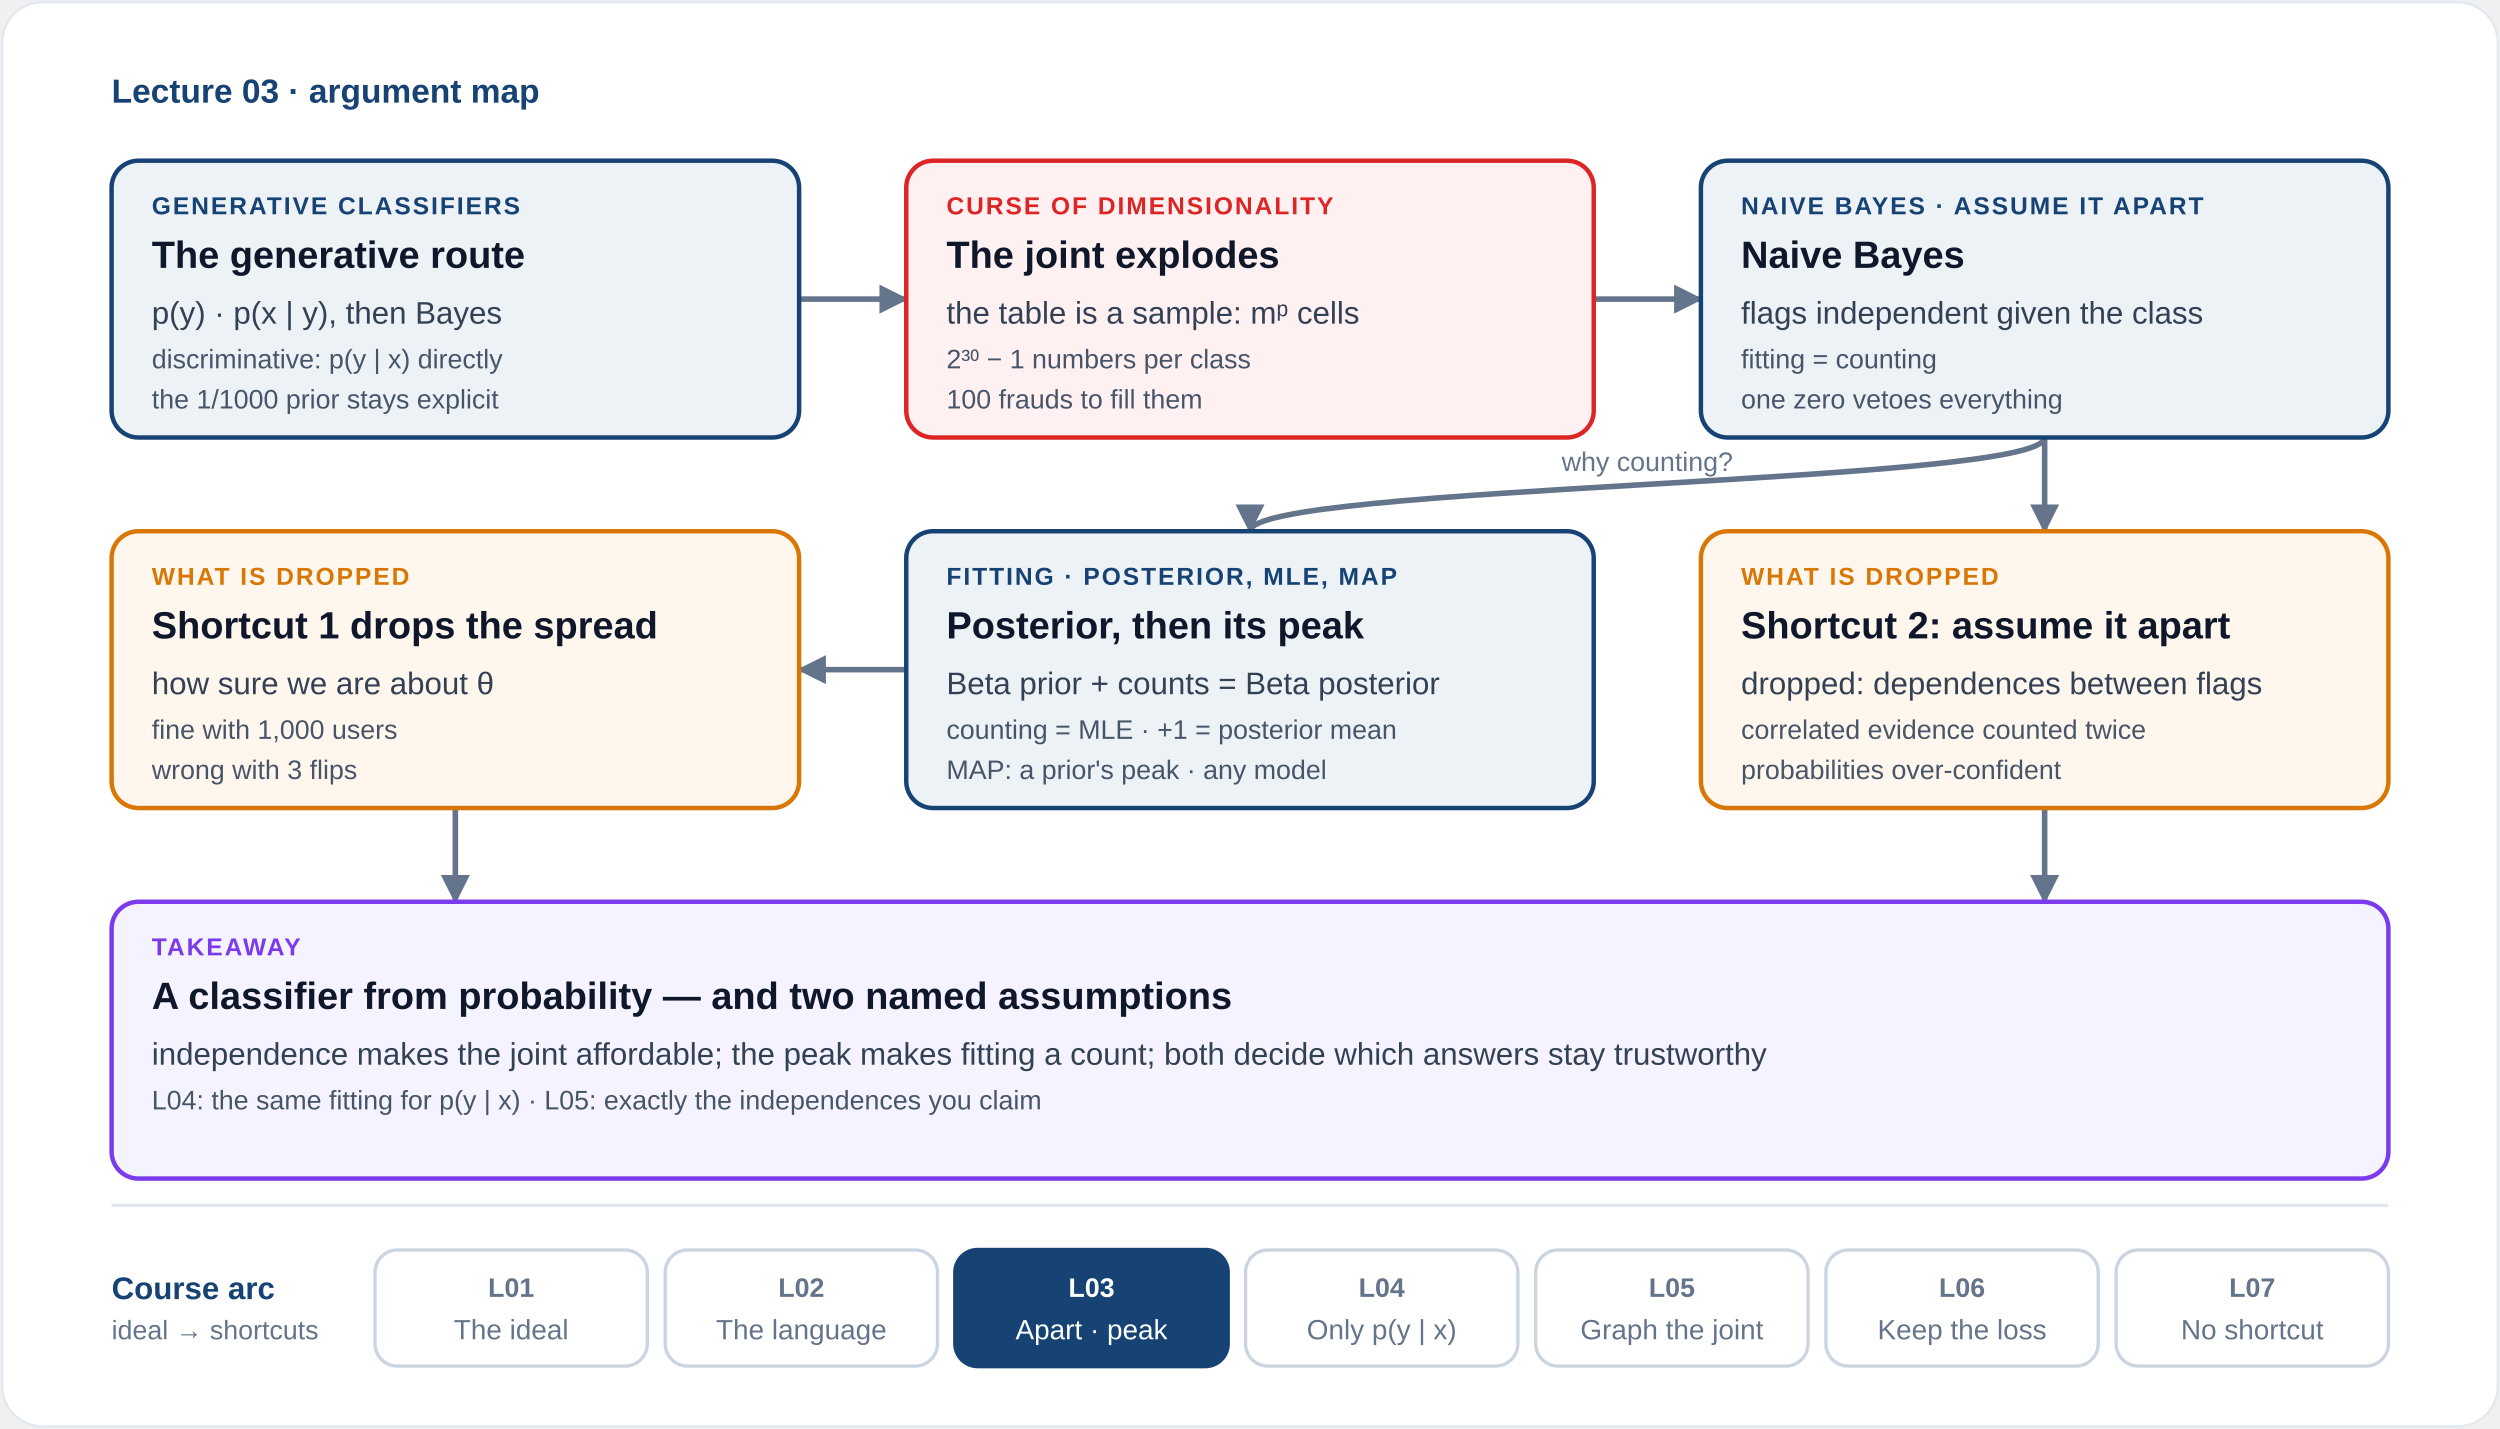
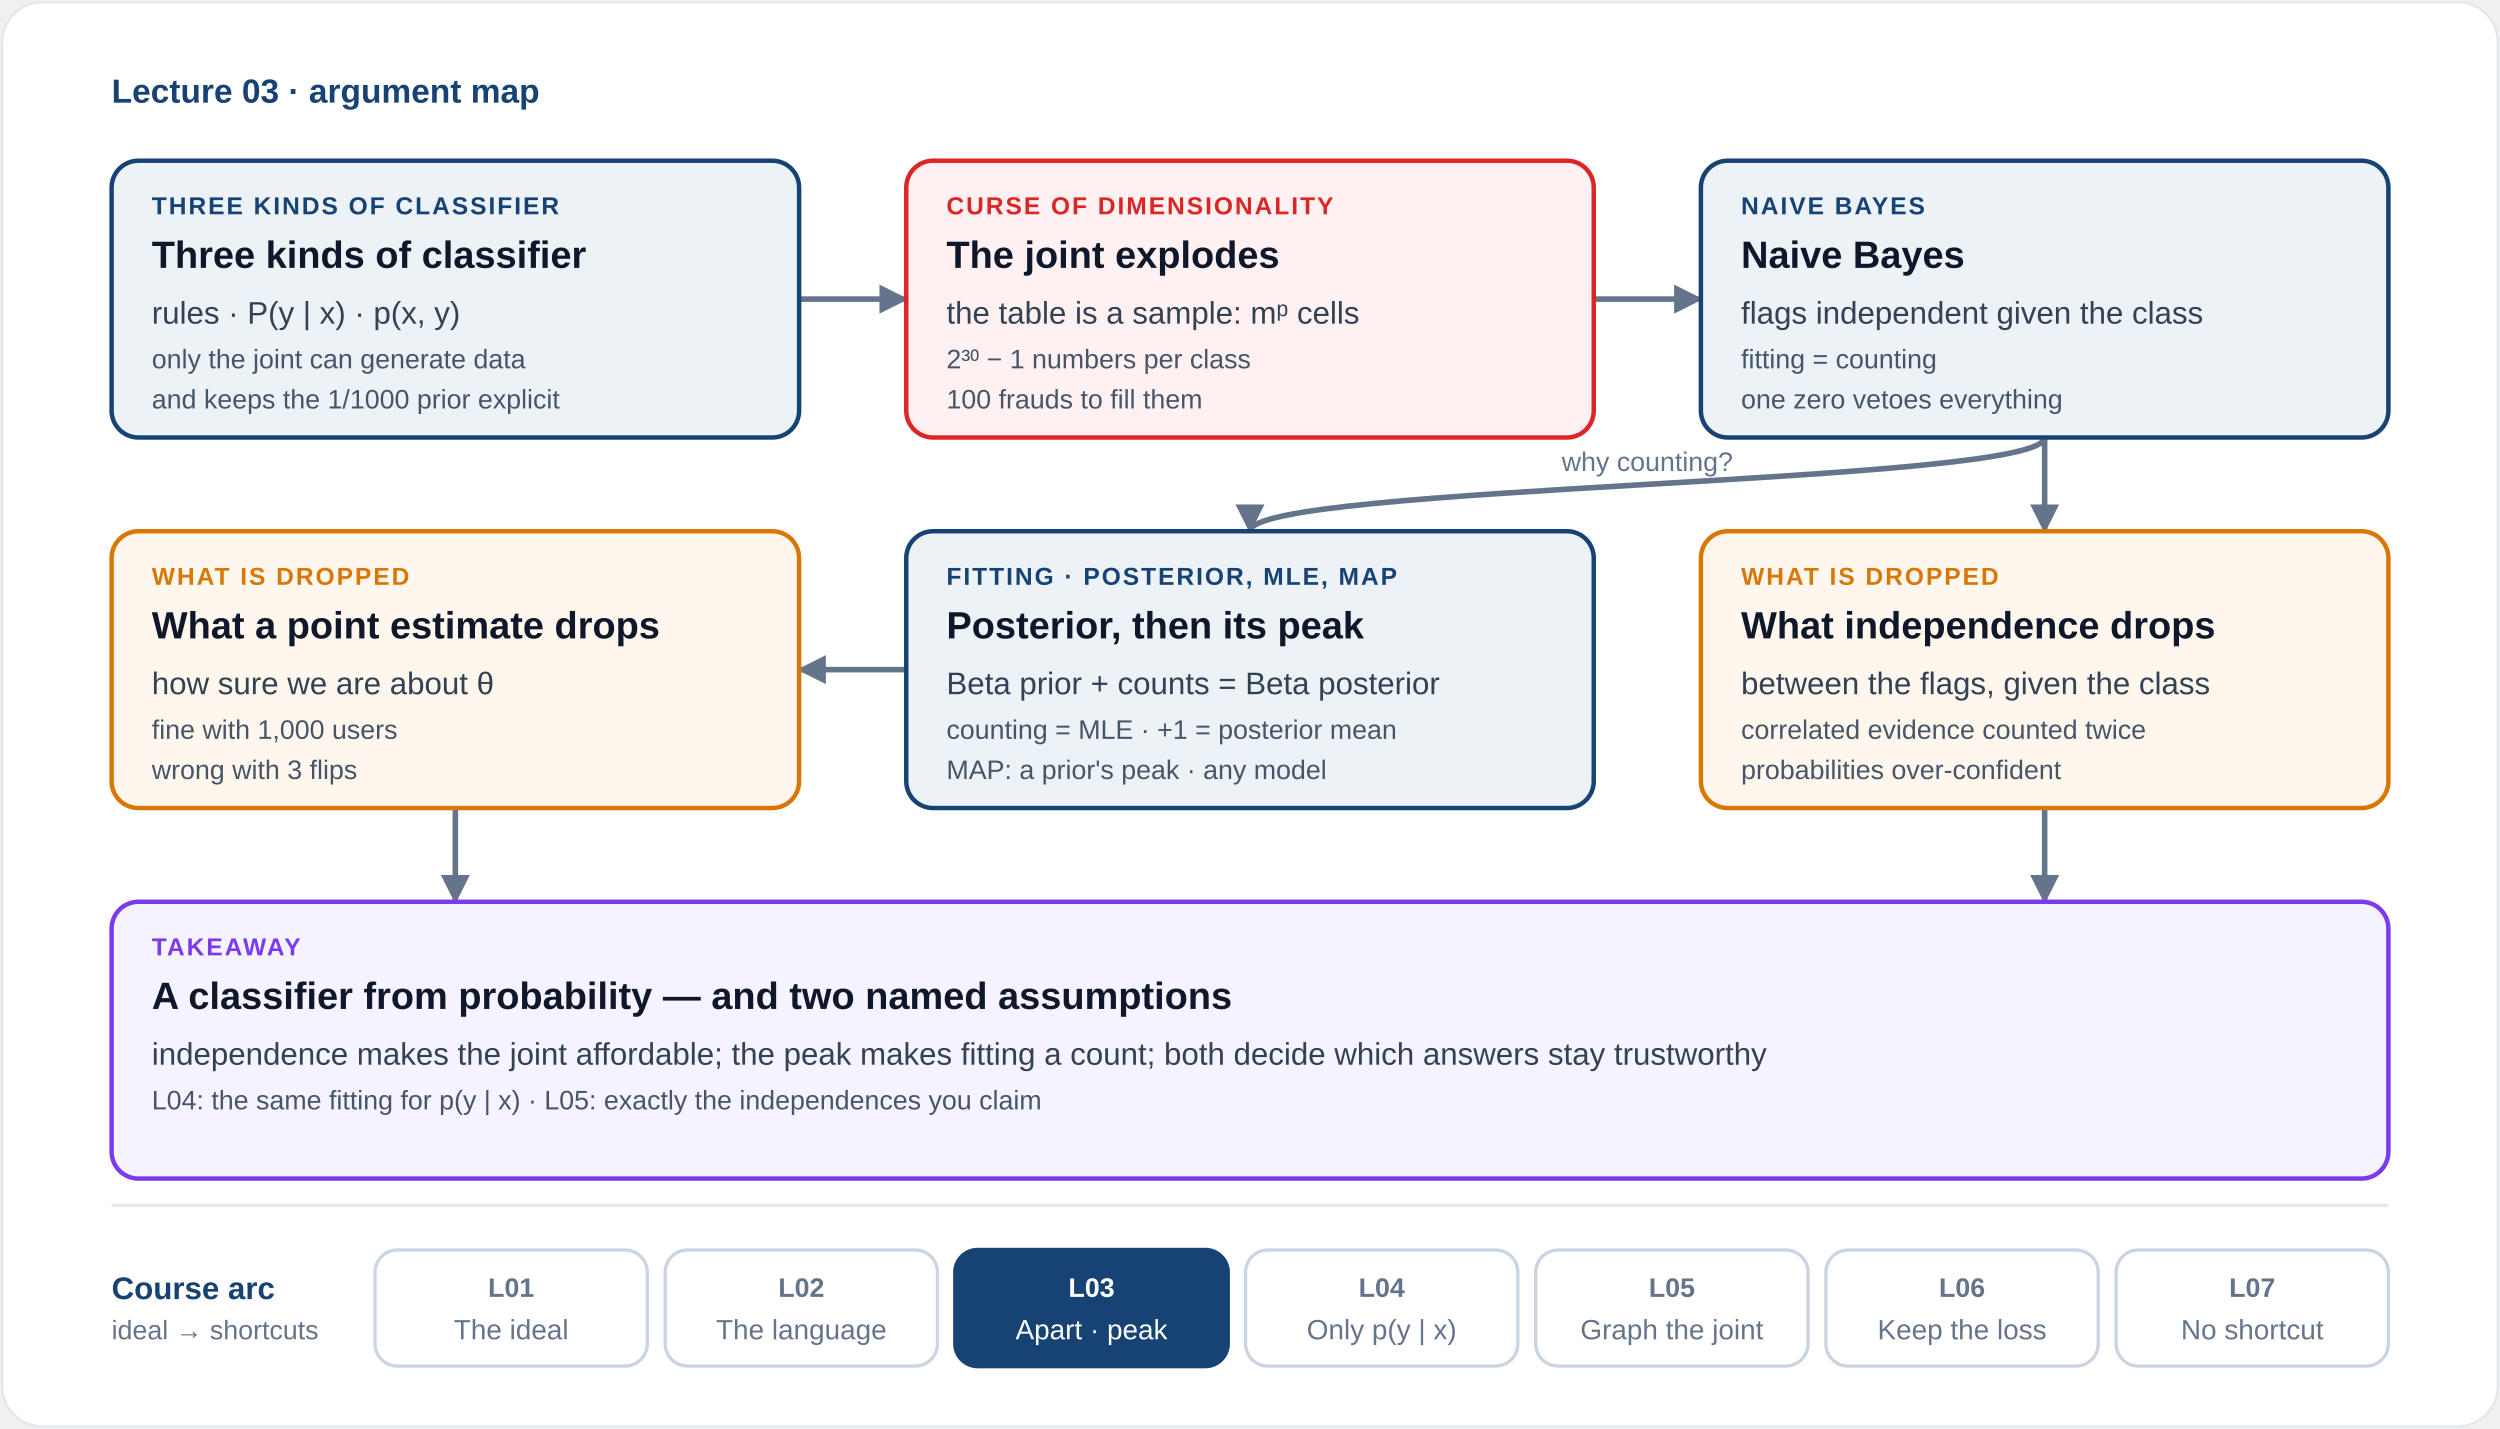
<svg xmlns="http://www.w3.org/2000/svg" viewBox="0 0 1120 640" role="img" aria-labelledby="title desc">
  <defs>
    <marker id="arrow" markerUnits="userSpaceOnUse" markerWidth="13" markerHeight="13" refX="12" refY="6.5" orient="auto">
      <path d="M0,0 L13,6.5 L0,13 Z" fill="#64748b" />
    </marker>
    <style>
      .head { font: 700 17px Arial, "Helvetica Neue", sans-serif; fill: #0f172a; }
      .text { font: 14px Arial, "Helvetica Neue", sans-serif; fill: #334155; }
      .small { font: 12px Arial, "Helvetica Neue", sans-serif; fill: #475569; }
      .tag { font: 700 11px Arial, "Helvetica Neue", sans-serif; letter-spacing: 0.08em; }
      .arclabel { font: 700 14px Arial, "Helvetica Neue", sans-serif; fill: #164374; }
      .arcsub { font: 12px Arial, "Helvetica Neue", sans-serif; fill: #64748b; }
      .arcnum { font: 700 12px Arial, "Helvetica Neue", sans-serif; }
      .arcname { font: 12.5px Arial, "Helvetica Neue", sans-serif; }
      .arrow { stroke: #64748b; stroke-width: 2.5; fill: none; marker-end: url(#arrow); }
    </style>
  </defs>
  <rect x="1" y="1" width="1118" height="638" rx="18" fill="#ffffff" stroke="#e2e8f0" />
  <text x="50" y="46" class="arclabel" style="font-size:15px">Lecture 03 · argument map</text>
  <path d="M358 134 H406" class="arrow" />
  <path d="M714 134 H762" class="arrow" />
  <path d="M916 196 C916 217 916 217 916 238" class="arrow" />
  <path d="M916 196 C916 217 560 217 560 238" class="arrow" />
  <text x="738" y="211" text-anchor="middle" class="arcsub">why counting?</text>
  <path d="M406 300 H358" class="arrow" />
  <path d="M916 362 C916 383 916 383 916 404" class="arrow" />
  <path d="M204 362 C204 383 204 383 204 404" class="arrow" />
  <g transform="translate(50 72)">
    <rect width="308" height="124" rx="12" fill="#edf2f7" stroke="#164374" stroke-width="2" />
-     <text x="18" y="24" class="tag" fill="#164374">GENERATIVE CLASSIFIERS</text>
-     <text x="18" y="48" class="head">The generative route</text>
-     <text x="18" y="73" class="text">p(y) · p(x | y), then Bayes</text>
-     <text x="18" y="93" class="small">discriminative: p(y | x) directly</text>
-     <text x="18" y="111" class="small">the 1/1000 prior stays explicit</text>
+     <text x="18" y="24" class="tag" fill="#164374">THREE KINDS OF CLASSIFIER</text>
+     <text x="18" y="48" class="head">Three kinds of classifier</text>
+     <text x="18" y="73" class="text">rules · P(y | x) · p(x, y)</text>
+     <text x="18" y="93" class="small">only the joint can generate data</text>
+     <text x="18" y="111" class="small">and keeps the 1/1000 prior explicit</text>
  </g>
  <g transform="translate(406 72)">
    <rect width="308" height="124" rx="12" fill="#fff1f1" stroke="#dc2626" stroke-width="2" />
    <text x="18" y="24" class="tag" fill="#dc2626">CURSE OF DIMENSIONALITY</text>
    <text x="18" y="48" class="head">The joint explodes</text>
    <text x="18" y="73" class="text">the table is a sample: mᵖ cells</text>
    <text x="18" y="93" class="small">2³⁰ − 1 numbers per class</text>
    <text x="18" y="111" class="small">100 frauds to fill them</text>
  </g>
  <g transform="translate(762 72)">
    <rect width="308" height="124" rx="12" fill="#edf2f7" stroke="#164374" stroke-width="2" />
-     <text x="18" y="24" class="tag" fill="#164374">NAIVE BAYES · ASSUME IT APART</text>
+     <text x="18" y="24" class="tag" fill="#164374">NAIVE BAYES</text>
    <text x="18" y="48" class="head">Naive Bayes</text>
    <text x="18" y="73" class="text">flags independent given the class</text>
    <text x="18" y="93" class="small">fitting = counting</text>
    <text x="18" y="111" class="small">one zero vetoes everything</text>
  </g>
  <g transform="translate(50 238)">
    <rect width="308" height="124" rx="12" fill="#fff7ed" stroke="#d97706" stroke-width="2" />
    <text x="18" y="24" class="tag" fill="#d97706">WHAT IS DROPPED</text>
-     <text x="18" y="48" class="head">Shortcut 1 drops the spread</text>
+     <text x="18" y="48" class="head">What a point estimate drops</text>
    <text x="18" y="73" class="text">how sure we are about θ</text>
    <text x="18" y="93" class="small">fine with 1,000 users</text>
    <text x="18" y="111" class="small">wrong with 3 flips</text>
  </g>
  <g transform="translate(406 238)">
    <rect width="308" height="124" rx="12" fill="#edf2f7" stroke="#164374" stroke-width="2" />
    <text x="18" y="24" class="tag" fill="#164374">FITTING · POSTERIOR, MLE, MAP</text>
    <text x="18" y="48" class="head">Posterior, then its peak</text>
    <text x="18" y="73" class="text">Beta prior + counts = Beta posterior</text>
    <text x="18" y="93" class="small">counting = MLE · +1 = posterior mean</text>
    <text x="18" y="111" class="small">MAP: a prior's peak · any model</text>
  </g>
  <g transform="translate(762 238)">
    <rect width="308" height="124" rx="12" fill="#fff7ed" stroke="#d97706" stroke-width="2" />
    <text x="18" y="24" class="tag" fill="#d97706">WHAT IS DROPPED</text>
-     <text x="18" y="48" class="head">Shortcut 2: assume it apart</text>
-     <text x="18" y="73" class="text">dropped: dependences between flags</text>
+     <text x="18" y="48" class="head">What independence drops</text>
+     <text x="18" y="73" class="text">between the flags, given the class</text>
    <text x="18" y="93" class="small">correlated evidence counted twice</text>
    <text x="18" y="111" class="small">probabilities over-confident</text>
  </g>
  <g transform="translate(50 404)">
    <rect width="1020" height="124" rx="12" fill="#f5f3ff" stroke="#7c3aed" stroke-width="2" />
    <text x="18" y="24" class="tag" fill="#7c3aed">TAKEAWAY</text>
    <text x="18" y="48" class="head">A classifier from probability — and two named assumptions</text>
    <text x="18" y="73" class="text">independence makes the joint affordable; the peak makes fitting a count; both decide which answers stay trustworthy</text>
    <text x="18" y="93" class="small">L04: the same fitting for p(y | x) · L05: exactly the independences you claim</text>
  </g>
  <line x1="50" y1="540" x2="1070" y2="540" stroke="#e2e8f0" stroke-width="1.5" />
  <text x="50" y="582" class="arclabel">Course arc</text>
  <text x="50" y="600" class="arcsub">ideal → shortcuts</text>
  <rect x="168" y="560" width="122" height="52" rx="10" fill="#ffffff" stroke="#cbd5e1" stroke-width="1.5" />
  <text x="229" y="581" text-anchor="middle" class="arcnum" fill="#64748b">L01</text>
  <text x="229" y="600" text-anchor="middle" class="arcname" fill="#64748b">The ideal</text>
  <rect x="298" y="560" width="122" height="52" rx="10" fill="#ffffff" stroke="#cbd5e1" stroke-width="1.5" />
  <text x="359" y="581" text-anchor="middle" class="arcnum" fill="#64748b">L02</text>
  <text x="359" y="600" text-anchor="middle" class="arcname" fill="#64748b">The language</text>
  <rect x="428" y="560" width="122" height="52" rx="10" fill="#164374" stroke="#164374" stroke-width="2" />
  <text x="489" y="581" text-anchor="middle" class="arcnum" fill="#ffffff">L03</text>
  <text x="489" y="600" text-anchor="middle" class="arcname" fill="#ffffff">Apart · peak</text>
  <rect x="558" y="560" width="122" height="52" rx="10" fill="#ffffff" stroke="#cbd5e1" stroke-width="1.5" />
  <text x="619" y="581" text-anchor="middle" class="arcnum" fill="#64748b">L04</text>
  <text x="619" y="600" text-anchor="middle" class="arcname" fill="#64748b">Only p(y | x)</text>
  <rect x="688" y="560" width="122" height="52" rx="10" fill="#ffffff" stroke="#cbd5e1" stroke-width="1.5" />
  <text x="749" y="581" text-anchor="middle" class="arcnum" fill="#64748b">L05</text>
  <text x="749" y="600" text-anchor="middle" class="arcname" fill="#64748b">Graph the joint</text>
  <rect x="818" y="560" width="122" height="52" rx="10" fill="#ffffff" stroke="#cbd5e1" stroke-width="1.5" />
  <text x="879" y="581" text-anchor="middle" class="arcnum" fill="#64748b">L06</text>
  <text x="879" y="600" text-anchor="middle" class="arcname" fill="#64748b">Keep the loss</text>
  <rect x="948" y="560" width="122" height="52" rx="10" fill="#ffffff" stroke="#cbd5e1" stroke-width="1.5" />
  <text x="1009" y="581" text-anchor="middle" class="arcnum" fill="#64748b">L07</text>
  <text x="1009" y="600" text-anchor="middle" class="arcname" fill="#64748b">No shortcut</text>
</svg>
